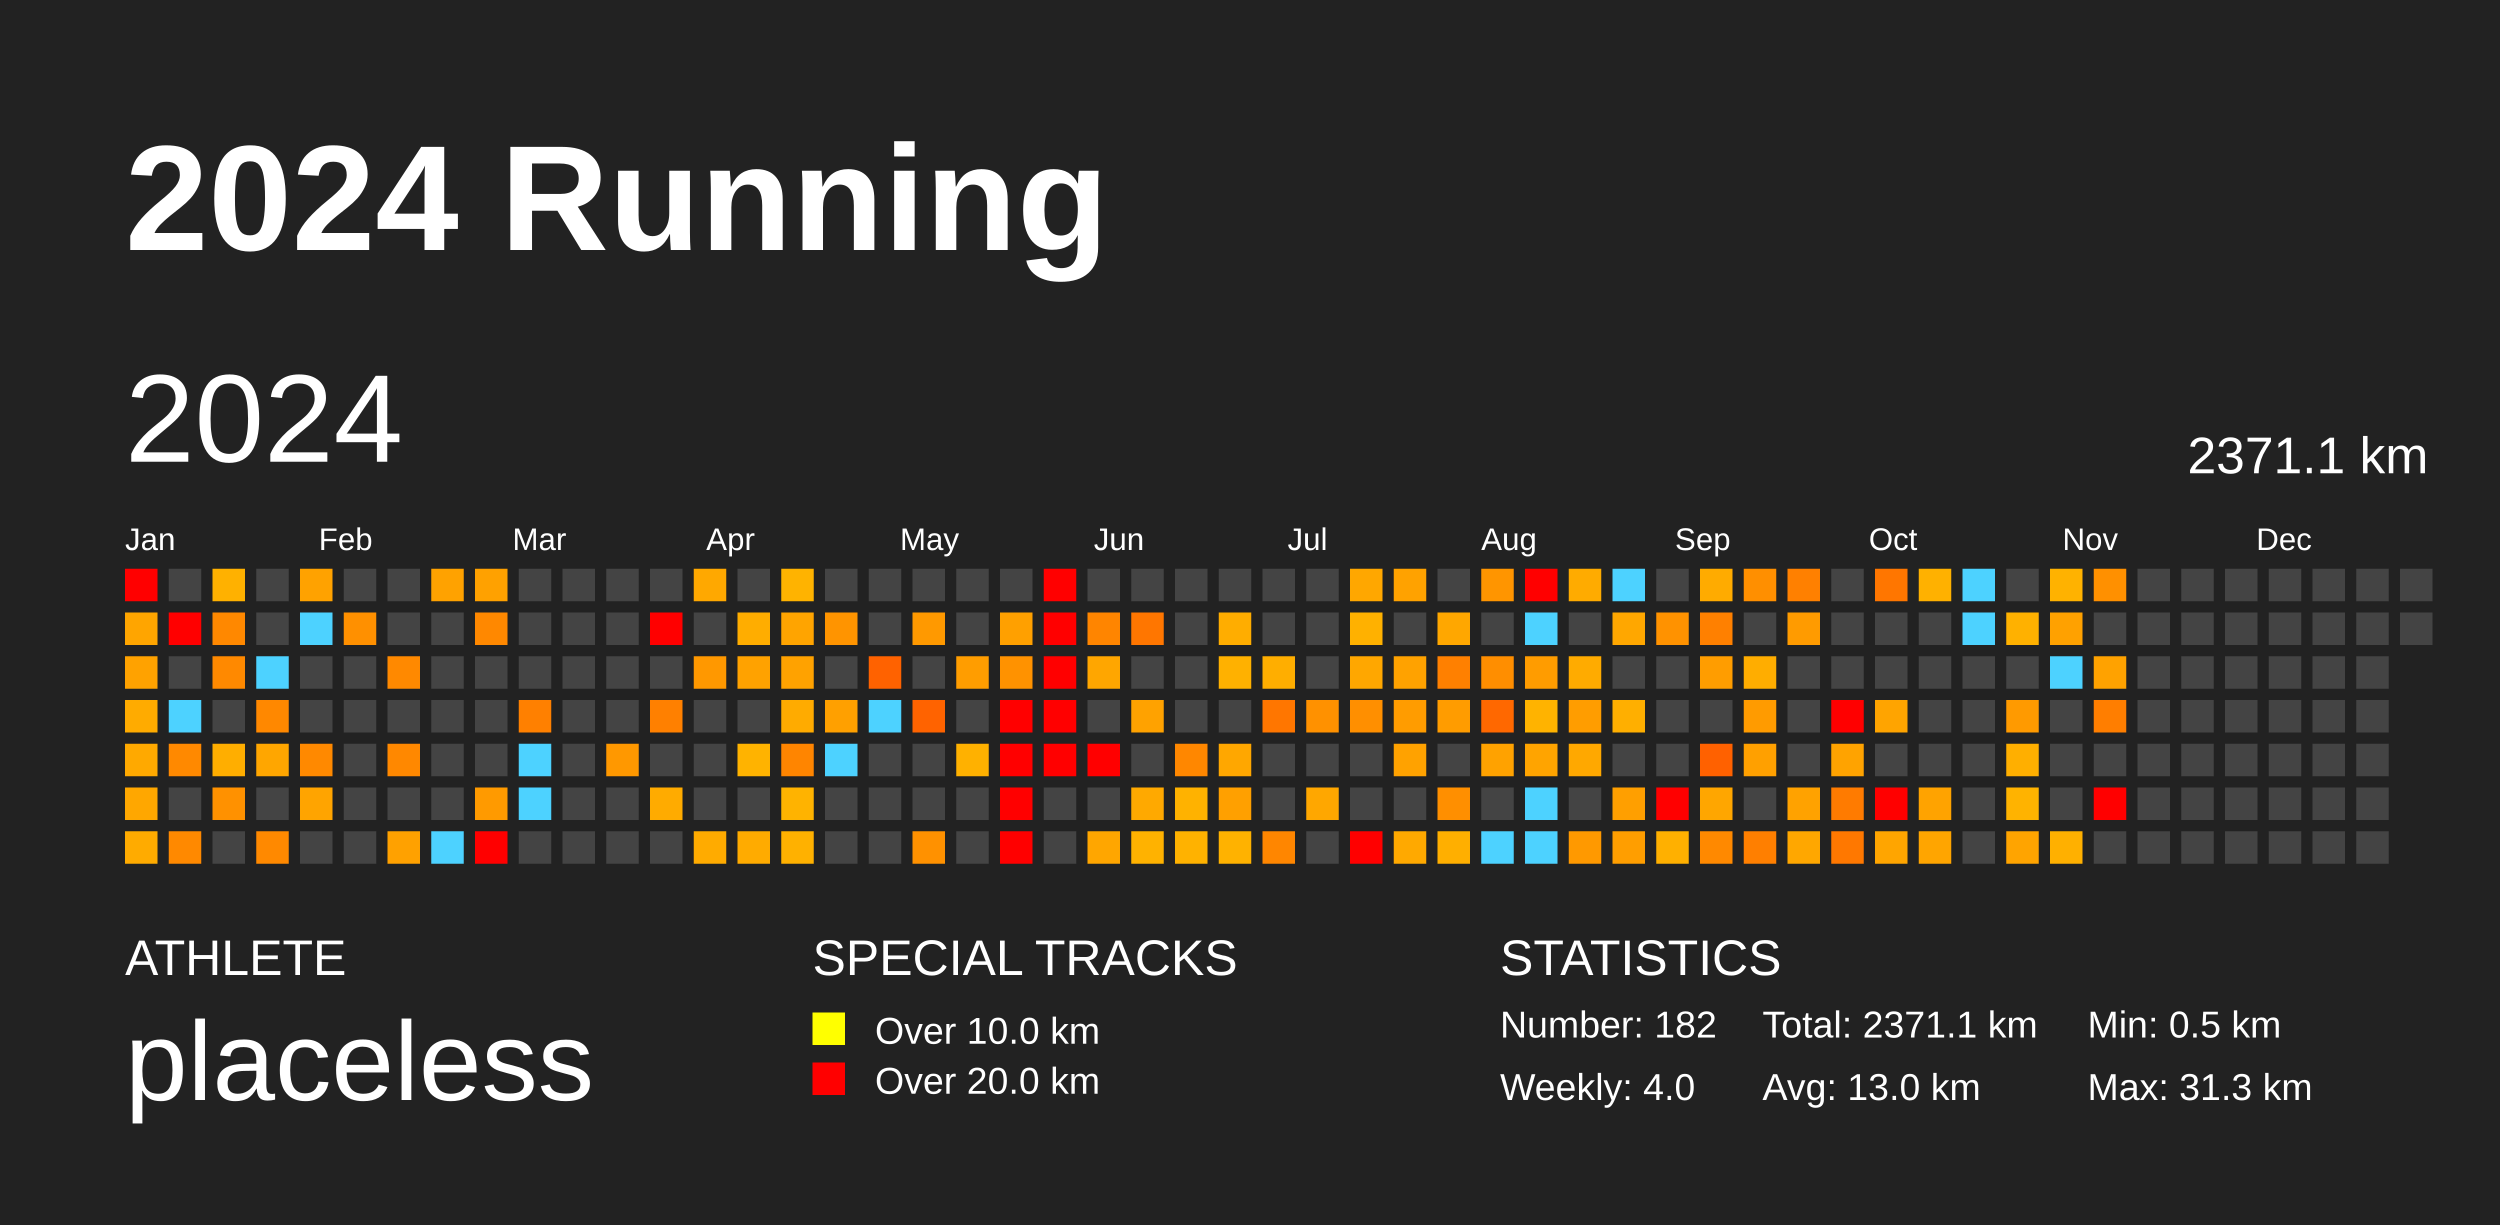
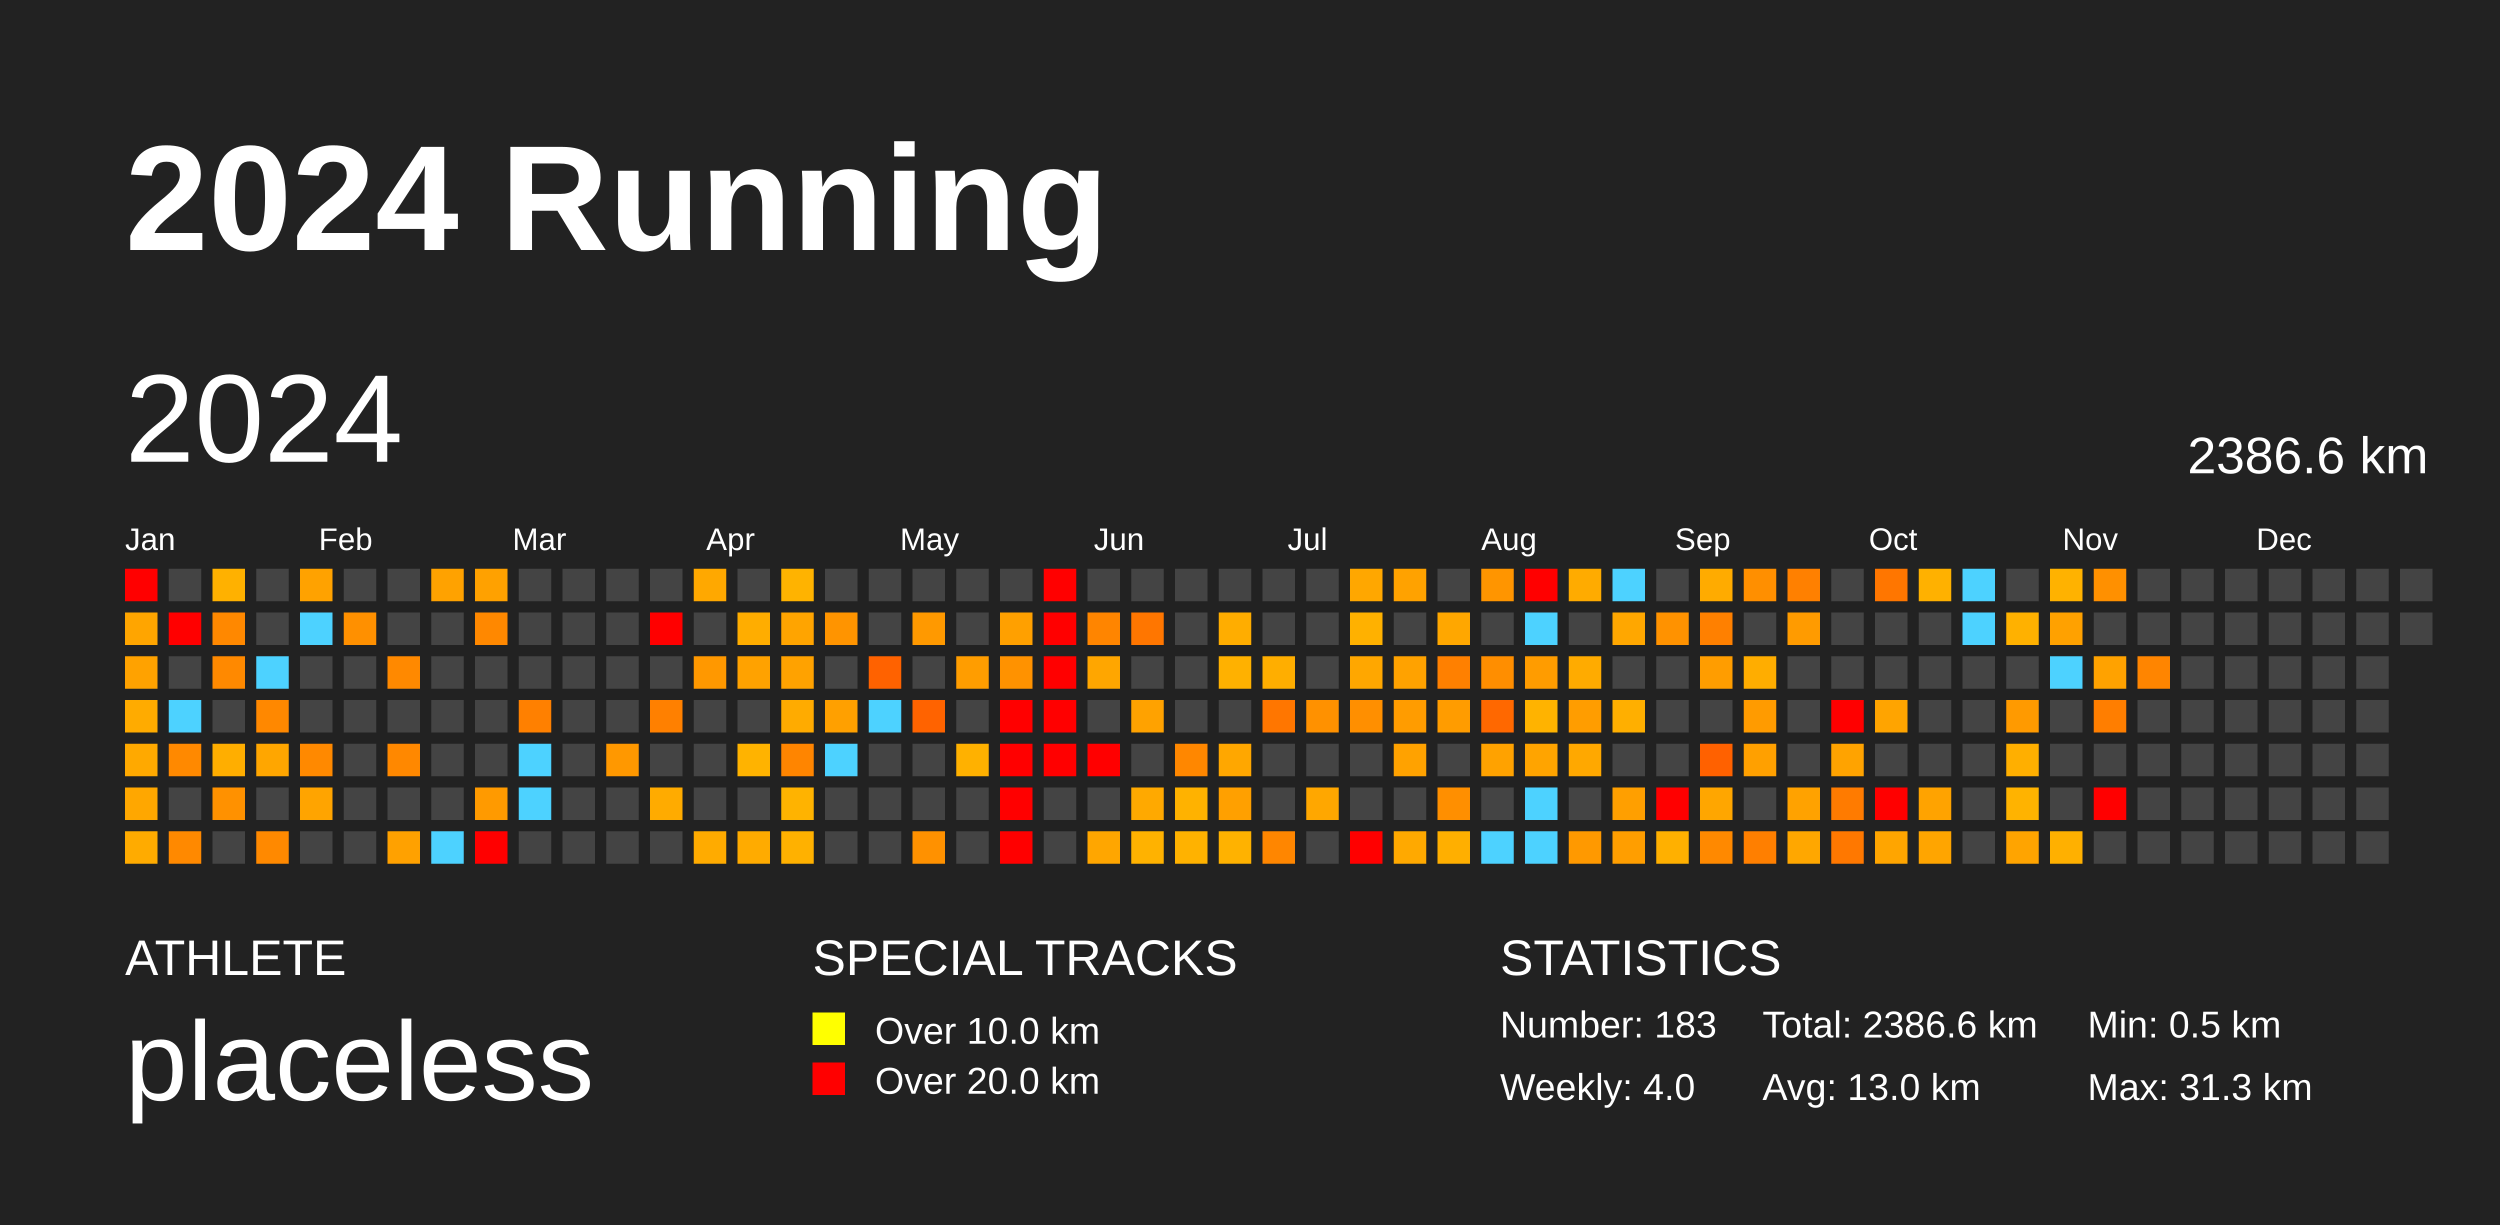
<svg xmlns="http://www.w3.org/2000/svg" baseProfile="full" height="98mm" version="1.1" viewBox="0,0,200,98" width="200mm">
  <defs />
  <rect fill="#222222" height="98" width="200" x="0" y="0" />
  <text fill="#FFFFFF" style="font-size:12px; font-family:Arial; font-weight:bold;" x="10" y="20">2024 Running</text>
  <text fill="#FFFFFF" style="font-size:4px; font-family:Arial" x="10" y="78">ATHLETE</text>
  <text fill="#FFFFFF" style="font-size:9px; font-family:Arial" x="10" y="88">placeless</text>
  <text fill="#FFFFFF" style="font-size:4px; font-family:Arial" x="65" y="78">SPECIAL TRACKS</text>
  <rect fill="yellow" height="2.6" width="2.6" x="65" y="81" />
  <text fill="#FFFFFF" style="font-size:3px; font-family:Arial" x="70" y="83.5">Over 10.0 km</text>
  <rect fill="red" height="2.6" width="2.6" x="65" y="85" />
  <text fill="#FFFFFF" style="font-size:3px; font-family:Arial" x="70" y="87.5">Over 20.0 km</text>
  <text fill="#FFFFFF" style="font-size:4px; font-family:Arial" x="120" y="78">STATISTICS</text>
-   <text fill="#FFFFFF" style="font-size:3px; font-family:Arial" x="120" y="83">Number: 182</text>
+   <text fill="#FFFFFF" style="font-size:3px; font-family:Arial" x="120" y="83">Number: 183</text>
  <text fill="#FFFFFF" style="font-size:3px; font-family:Arial" x="120" y="88">Weekly: 4.0</text>
-   <text fill="#FFFFFF" style="font-size:3px; font-family:Arial" x="141" y="83">Total: 2371.1 km</text>
+   <text fill="#FFFFFF" style="font-size:3px; font-family:Arial" x="141" y="83">Total: 2386.6 km</text>
  <text fill="#FFFFFF" style="font-size:3px; font-family:Arial" x="141" y="88">Avg: 13.0 km</text>
  <text fill="#FFFFFF" style="font-size:3px; font-family:Arial" x="167" y="83">Min: 0.5 km</text>
  <text fill="#FFFFFF" style="font-size:3px; font-family:Arial" x="167" y="88">Max: 31.3 km</text>
  <text dominant-baseline="hanging" fill="#FFFFFF" style="font-size:10.0px; font-family:Arial;" x="10" y="30">2024</text>
-   <text dominant-baseline="hanging" fill="#FFFFFF" style="font-size:4.125px; font-family:Arial;" x="175" y="35">2371.1 km</text>
+   <text dominant-baseline="hanging" fill="#FFFFFF" style="font-size:4.125px; font-family:Arial;" x="175" y="35">2386.6 km</text>
  <text fill="#FFFFFF" style="font-size:2.5px; font-family:Arial" x="10.0" y="44">Jan</text>
  <text fill="#FFFFFF" style="font-size:2.5px; font-family:Arial" x="25.5" y="44">Feb</text>
  <text fill="#FFFFFF" style="font-size:2.5px; font-family:Arial" x="41.0" y="44">Mar</text>
  <text fill="#FFFFFF" style="font-size:2.5px; font-family:Arial" x="56.5" y="44">Apr</text>
  <text fill="#FFFFFF" style="font-size:2.5px; font-family:Arial" x="72.0" y="44">May</text>
  <text fill="#FFFFFF" style="font-size:2.5px; font-family:Arial" x="87.5" y="44">Jun</text>
  <text fill="#FFFFFF" style="font-size:2.5px; font-family:Arial" x="103.0" y="44">Jul</text>
  <text fill="#FFFFFF" style="font-size:2.5px; font-family:Arial" x="118.5" y="44">Aug</text>
  <text fill="#FFFFFF" style="font-size:2.5px; font-family:Arial" x="134.0" y="44">Sep</text>
  <text fill="#FFFFFF" style="font-size:2.5px; font-family:Arial" x="149.5" y="44">Oct</text>
  <text fill="#FFFFFF" style="font-size:2.5px; font-family:Arial" x="165.0" y="44">Nov</text>
  <text fill="#FFFFFF" style="font-size:2.5px; font-family:Arial" x="180.5" y="44">Dec</text>
  <rect fill="red" height="2.6" width="2.6" x="10.0" y="45.5" />
  <rect fill="#ffa500" height="2.6" width="2.6" x="10.0" y="49.0" />
  <rect fill="#ffa200" height="2.6" width="2.6" x="10.0" y="52.5" />
  <rect fill="#ffab00" height="2.6" width="2.6" x="10.0" y="56.0" />
  <rect fill="#ffa900" height="2.6" width="2.6" x="10.0" y="59.5" />
  <rect fill="#ffa700" height="2.6" width="2.6" x="10.0" y="63.0" />
  <rect fill="#ffab00" height="2.6" width="2.6" x="10.0" y="66.5" />
  <rect fill="#444444" height="2.6" width="2.6" x="13.5" y="45.5" />
  <rect fill="red" height="2.6" width="2.6" x="13.5" y="49.0" />
  <rect fill="#444444" height="2.6" width="2.6" x="13.5" y="52.5" />
  <rect fill="#4dd2ff" height="2.6" width="2.6" x="13.5" y="56.0" />
  <rect fill="#ff8900" height="2.6" width="2.6" x="13.5" y="59.5" />
  <rect fill="#444444" height="2.6" width="2.6" x="13.5" y="63.0" />
  <rect fill="#ff8900" height="2.6" width="2.6" x="13.5" y="66.5" />
  <rect fill="#ffb100" height="2.6" width="2.6" x="17.0" y="45.5" />
  <rect fill="#ff8800" height="2.6" width="2.6" x="17.0" y="49.0" />
  <rect fill="#ff8900" height="2.6" width="2.6" x="17.0" y="52.5" />
  <rect fill="#444444" height="2.6" width="2.6" x="17.0" y="56.0" />
  <rect fill="#ffae00" height="2.6" width="2.6" x="17.0" y="59.5" />
  <rect fill="#ff9100" height="2.6" width="2.6" x="17.0" y="63.0" />
  <rect fill="#444444" height="2.6" width="2.6" x="17.0" y="66.5" />
  <rect fill="#444444" height="2.6" width="2.6" x="20.5" y="45.5" />
  <rect fill="#444444" height="2.6" width="2.6" x="20.5" y="49.0" />
  <rect fill="#4dd2ff" height="2.6" width="2.6" x="20.5" y="52.5" />
  <rect fill="#ff8800" height="2.6" width="2.6" x="20.5" y="56.0" />
  <rect fill="#ffa600" height="2.6" width="2.6" x="20.5" y="59.5" />
  <rect fill="#444444" height="2.6" width="2.6" x="20.5" y="63.0" />
  <rect fill="#ff8900" height="2.6" width="2.6" x="20.5" y="66.5" />
  <rect fill="#ffa200" height="2.6" width="2.6" x="24.0" y="45.5" />
  <rect fill="#4dd2ff" height="2.6" width="2.6" x="24.0" y="49.0" />
  <rect fill="#444444" height="2.6" width="2.6" x="24.0" y="52.5" />
  <rect fill="#444444" height="2.6" width="2.6" x="24.0" y="56.0" />
  <rect fill="#ff8900" height="2.6" width="2.6" x="24.0" y="59.5" />
  <rect fill="#ffa400" height="2.6" width="2.6" x="24.0" y="63.0" />
  <rect fill="#444444" height="2.6" width="2.6" x="24.0" y="66.5" />
  <rect fill="#444444" height="2.6" width="2.6" x="27.5" y="45.5" />
  <rect fill="#ff9000" height="2.6" width="2.6" x="27.5" y="49.0" />
  <rect fill="#444444" height="2.6" width="2.6" x="27.5" y="52.5" />
  <rect fill="#444444" height="2.6" width="2.6" x="27.5" y="56.0" />
  <rect fill="#444444" height="2.6" width="2.6" x="27.5" y="59.5" />
  <rect fill="#444444" height="2.6" width="2.6" x="27.5" y="63.0" />
  <rect fill="#444444" height="2.6" width="2.6" x="27.5" y="66.5" />
  <rect fill="#444444" height="2.6" width="2.6" x="31.0" y="45.5" />
  <rect fill="#444444" height="2.6" width="2.6" x="31.0" y="49.0" />
  <rect fill="#ff8900" height="2.6" width="2.6" x="31.0" y="52.5" />
  <rect fill="#444444" height="2.6" width="2.6" x="31.0" y="56.0" />
  <rect fill="#ff8800" height="2.6" width="2.6" x="31.0" y="59.5" />
  <rect fill="#444444" height="2.6" width="2.6" x="31.0" y="63.0" />
  <rect fill="#ffa100" height="2.6" width="2.6" x="31.0" y="66.5" />
  <rect fill="#ffa200" height="2.6" width="2.6" x="34.5" y="45.5" />
  <rect fill="#444444" height="2.6" width="2.6" x="34.5" y="49.0" />
  <rect fill="#444444" height="2.6" width="2.6" x="34.5" y="52.5" />
  <rect fill="#444444" height="2.6" width="2.6" x="34.5" y="56.0" />
  <rect fill="#444444" height="2.6" width="2.6" x="34.5" y="59.5" />
  <rect fill="#444444" height="2.6" width="2.6" x="34.5" y="63.0" />
  <rect fill="#4dd2ff" height="2.6" width="2.6" x="34.5" y="66.5" />
  <rect fill="#ffa100" height="2.6" width="2.6" x="38.0" y="45.5" />
  <rect fill="#ff8800" height="2.6" width="2.6" x="38.0" y="49.0" />
  <rect fill="#444444" height="2.6" width="2.6" x="38.0" y="52.5" />
  <rect fill="#444444" height="2.6" width="2.6" x="38.0" y="56.0" />
  <rect fill="#444444" height="2.6" width="2.6" x="38.0" y="59.5" />
  <rect fill="#ff9a00" height="2.6" width="2.6" x="38.0" y="63.0" />
  <rect fill="red" height="2.6" width="2.6" x="38.0" y="66.5" />
  <rect fill="#444444" height="2.6" width="2.6" x="41.5" y="45.5" />
  <rect fill="#444444" height="2.6" width="2.6" x="41.5" y="49.0" />
  <rect fill="#444444" height="2.6" width="2.6" x="41.5" y="52.5" />
  <rect fill="#ff8000" height="2.6" width="2.6" x="41.5" y="56.0" />
  <rect fill="#4dd2ff" height="2.6" width="2.6" x="41.5" y="59.5" />
  <rect fill="#4dd2ff" height="2.6" width="2.6" x="41.5" y="63.0" />
  <rect fill="#444444" height="2.6" width="2.6" x="41.5" y="66.5" />
  <rect fill="#444444" height="2.6" width="2.6" x="45.0" y="45.5" />
  <rect fill="#444444" height="2.6" width="2.6" x="45.0" y="49.0" />
  <rect fill="#444444" height="2.6" width="2.6" x="45.0" y="52.5" />
  <rect fill="#444444" height="2.6" width="2.6" x="45.0" y="56.0" />
  <rect fill="#444444" height="2.6" width="2.6" x="45.0" y="59.5" />
  <rect fill="#444444" height="2.6" width="2.6" x="45.0" y="63.0" />
  <rect fill="#444444" height="2.6" width="2.6" x="45.0" y="66.5" />
  <rect fill="#444444" height="2.6" width="2.6" x="48.5" y="45.5" />
  <rect fill="#444444" height="2.6" width="2.6" x="48.5" y="49.0" />
  <rect fill="#444444" height="2.6" width="2.6" x="48.5" y="52.5" />
  <rect fill="#444444" height="2.6" width="2.6" x="48.5" y="56.0" />
  <rect fill="#ff9800" height="2.6" width="2.6" x="48.5" y="59.5" />
  <rect fill="#444444" height="2.6" width="2.6" x="48.5" y="63.0" />
  <rect fill="#444444" height="2.6" width="2.6" x="48.5" y="66.5" />
  <rect fill="#444444" height="2.6" width="2.6" x="52.0" y="45.5" />
  <rect fill="red" height="2.6" width="2.6" x="52.0" y="49.0" />
  <rect fill="#444444" height="2.6" width="2.6" x="52.0" y="52.5" />
  <rect fill="#ff8000" height="2.6" width="2.6" x="52.0" y="56.0" />
  <rect fill="#444444" height="2.6" width="2.6" x="52.0" y="59.5" />
  <rect fill="#ffab00" height="2.6" width="2.6" x="52.0" y="63.0" />
  <rect fill="#444444" height="2.6" width="2.6" x="52.0" y="66.5" />
  <rect fill="#ffa800" height="2.6" width="2.6" x="55.5" y="45.5" />
  <rect fill="#444444" height="2.6" width="2.6" x="55.5" y="49.0" />
  <rect fill="#ff9800" height="2.6" width="2.6" x="55.5" y="52.5" />
  <rect fill="#444444" height="2.6" width="2.6" x="55.5" y="56.0" />
  <rect fill="#444444" height="2.6" width="2.6" x="55.5" y="59.5" />
  <rect fill="#444444" height="2.6" width="2.6" x="55.5" y="63.0" />
  <rect fill="#ffab00" height="2.6" width="2.6" x="55.5" y="66.5" />
  <rect fill="#444444" height="2.6" width="2.6" x="59.0" y="45.5" />
  <rect fill="#ffad00" height="2.6" width="2.6" x="59.0" y="49.0" />
  <rect fill="#ffa200" height="2.6" width="2.6" x="59.0" y="52.5" />
  <rect fill="#444444" height="2.6" width="2.6" x="59.0" y="56.0" />
  <rect fill="#ffb300" height="2.6" width="2.6" x="59.0" y="59.5" />
  <rect fill="#444444" height="2.6" width="2.6" x="59.0" y="63.0" />
  <rect fill="#ffab00" height="2.6" width="2.6" x="59.0" y="66.5" />
  <rect fill="#ffb300" height="2.6" width="2.6" x="62.5" y="45.5" />
  <rect fill="#ffa400" height="2.6" width="2.6" x="62.5" y="49.0" />
  <rect fill="#ffa200" height="2.6" width="2.6" x="62.5" y="52.5" />
  <rect fill="#ffab00" height="2.6" width="2.6" x="62.5" y="56.0" />
  <rect fill="#ff8500" height="2.6" width="2.6" x="62.5" y="59.5" />
  <rect fill="#ffb300" height="2.6" width="2.6" x="62.5" y="63.0" />
  <rect fill="#ffb100" height="2.6" width="2.6" x="62.5" y="66.5" />
  <rect fill="#444444" height="2.6" width="2.6" x="66.0" y="45.5" />
  <rect fill="#ff9400" height="2.6" width="2.6" x="66.0" y="49.0" />
  <rect fill="#444444" height="2.6" width="2.6" x="66.0" y="52.5" />
  <rect fill="#ffa000" height="2.6" width="2.6" x="66.0" y="56.0" />
  <rect fill="#4dd2ff" height="2.6" width="2.6" x="66.0" y="59.5" />
  <rect fill="#444444" height="2.6" width="2.6" x="66.0" y="63.0" />
  <rect fill="#444444" height="2.6" width="2.6" x="66.0" y="66.5" />
  <rect fill="#444444" height="2.6" width="2.6" x="69.5" y="45.5" />
  <rect fill="#444444" height="2.6" width="2.6" x="69.5" y="49.0" />
  <rect fill="#ff6200" height="2.6" width="2.6" x="69.5" y="52.5" />
  <rect fill="#4dd2ff" height="2.6" width="2.6" x="69.5" y="56.0" />
  <rect fill="#444444" height="2.6" width="2.6" x="69.5" y="59.5" />
  <rect fill="#444444" height="2.6" width="2.6" x="69.5" y="63.0" />
  <rect fill="#444444" height="2.6" width="2.6" x="69.5" y="66.5" />
  <rect fill="#444444" height="2.6" width="2.6" x="73.0" y="45.5" />
  <rect fill="#ff9900" height="2.6" width="2.6" x="73.0" y="49.0" />
  <rect fill="#444444" height="2.6" width="2.6" x="73.0" y="52.5" />
  <rect fill="#ff6300" height="2.6" width="2.6" x="73.0" y="56.0" />
  <rect fill="#444444" height="2.6" width="2.6" x="73.0" y="59.5" />
  <rect fill="#444444" height="2.6" width="2.6" x="73.0" y="63.0" />
  <rect fill="#ff9100" height="2.6" width="2.6" x="73.0" y="66.5" />
  <rect fill="#444444" height="2.6" width="2.6" x="76.5" y="45.5" />
  <rect fill="#444444" height="2.6" width="2.6" x="76.5" y="49.0" />
  <rect fill="#ff9d00" height="2.6" width="2.6" x="76.5" y="52.5" />
  <rect fill="#444444" height="2.6" width="2.6" x="76.5" y="56.0" />
  <rect fill="#ffb100" height="2.6" width="2.6" x="76.5" y="59.5" />
  <rect fill="#444444" height="2.6" width="2.6" x="76.5" y="63.0" />
  <rect fill="#444444" height="2.6" width="2.6" x="76.5" y="66.5" />
  <rect fill="#444444" height="2.6" width="2.6" x="80.0" y="45.5" />
  <rect fill="#ffa000" height="2.6" width="2.6" x="80.0" y="49.0" />
  <rect fill="#ff9200" height="2.6" width="2.6" x="80.0" y="52.5" />
  <rect fill="red" height="2.6" width="2.6" x="80.0" y="56.0" />
  <rect fill="red" height="2.6" width="2.6" x="80.0" y="59.5" />
  <rect fill="red" height="2.6" width="2.6" x="80.0" y="63.0" />
  <rect fill="red" height="2.6" width="2.6" x="80.0" y="66.5" />
  <rect fill="red" height="2.6" width="2.6" x="83.5" y="45.5" />
  <rect fill="red" height="2.6" width="2.6" x="83.5" y="49.0" />
  <rect fill="red" height="2.6" width="2.6" x="83.5" y="52.5" />
  <rect fill="red" height="2.6" width="2.6" x="83.5" y="56.0" />
  <rect fill="red" height="2.6" width="2.6" x="83.5" y="59.5" />
  <rect fill="#444444" height="2.6" width="2.6" x="83.5" y="63.0" />
  <rect fill="#444444" height="2.6" width="2.6" x="83.5" y="66.5" />
  <rect fill="#444444" height="2.6" width="2.6" x="87.0" y="45.5" />
  <rect fill="#ff8500" height="2.6" width="2.6" x="87.0" y="49.0" />
  <rect fill="#ffa600" height="2.6" width="2.6" x="87.0" y="52.5" />
  <rect fill="#444444" height="2.6" width="2.6" x="87.0" y="56.0" />
  <rect fill="red" height="2.6" width="2.6" x="87.0" y="59.5" />
  <rect fill="#444444" height="2.6" width="2.6" x="87.0" y="63.0" />
  <rect fill="#ffa600" height="2.6" width="2.6" x="87.0" y="66.5" />
  <rect fill="#444444" height="2.6" width="2.6" x="90.5" y="45.5" />
  <rect fill="#ff7600" height="2.6" width="2.6" x="90.5" y="49.0" />
  <rect fill="#444444" height="2.6" width="2.6" x="90.5" y="52.5" />
  <rect fill="#ffa200" height="2.6" width="2.6" x="90.5" y="56.0" />
  <rect fill="#444444" height="2.6" width="2.6" x="90.5" y="59.5" />
  <rect fill="#ffa900" height="2.6" width="2.6" x="90.5" y="63.0" />
  <rect fill="#ffb200" height="2.6" width="2.6" x="90.5" y="66.5" />
  <rect fill="#444444" height="2.6" width="2.6" x="94.0" y="45.5" />
  <rect fill="#444444" height="2.6" width="2.6" x="94.0" y="49.0" />
  <rect fill="#444444" height="2.6" width="2.6" x="94.0" y="52.5" />
  <rect fill="#444444" height="2.6" width="2.6" x="94.0" y="56.0" />
  <rect fill="#ff8700" height="2.6" width="2.6" x="94.0" y="59.5" />
  <rect fill="#ffb200" height="2.6" width="2.6" x="94.0" y="63.0" />
  <rect fill="#ffb200" height="2.6" width="2.6" x="94.0" y="66.5" />
  <rect fill="#444444" height="2.6" width="2.6" x="97.5" y="45.5" />
  <rect fill="#ffad00" height="2.6" width="2.6" x="97.5" y="49.0" />
  <rect fill="#ffb100" height="2.6" width="2.6" x="97.5" y="52.5" />
  <rect fill="#444444" height="2.6" width="2.6" x="97.5" y="56.0" />
  <rect fill="#ffa700" height="2.6" width="2.6" x="97.5" y="59.5" />
  <rect fill="#ffa000" height="2.6" width="2.6" x="97.5" y="63.0" />
  <rect fill="#ffb200" height="2.6" width="2.6" x="97.5" y="66.5" />
  <rect fill="#444444" height="2.6" width="2.6" x="101.0" y="45.5" />
  <rect fill="#444444" height="2.6" width="2.6" x="101.0" y="49.0" />
  <rect fill="#ffae00" height="2.6" width="2.6" x="101.0" y="52.5" />
  <rect fill="#ff7600" height="2.6" width="2.6" x="101.0" y="56.0" />
  <rect fill="#444444" height="2.6" width="2.6" x="101.0" y="59.5" />
  <rect fill="#444444" height="2.6" width="2.6" x="101.0" y="63.0" />
  <rect fill="#ff8600" height="2.6" width="2.6" x="101.0" y="66.5" />
  <rect fill="#444444" height="2.6" width="2.6" x="104.5" y="45.5" />
  <rect fill="#444444" height="2.6" width="2.6" x="104.5" y="49.0" />
  <rect fill="#444444" height="2.6" width="2.6" x="104.5" y="52.5" />
  <rect fill="#ff9100" height="2.6" width="2.6" x="104.5" y="56.0" />
  <rect fill="#444444" height="2.6" width="2.6" x="104.5" y="59.5" />
  <rect fill="#ffa700" height="2.6" width="2.6" x="104.5" y="63.0" />
  <rect fill="#444444" height="2.6" width="2.6" x="104.5" y="66.5" />
  <rect fill="#ffa700" height="2.6" width="2.6" x="108.0" y="45.5" />
  <rect fill="#ffb100" height="2.6" width="2.6" x="108.0" y="49.0" />
  <rect fill="#ffa700" height="2.6" width="2.6" x="108.0" y="52.5" />
  <rect fill="#ff8f00" height="2.6" width="2.6" x="108.0" y="56.0" />
  <rect fill="#444444" height="2.6" width="2.6" x="108.0" y="59.5" />
  <rect fill="#444444" height="2.6" width="2.6" x="108.0" y="63.0" />
  <rect fill="red" height="2.6" width="2.6" x="108.0" y="66.5" />
  <rect fill="#ffa200" height="2.6" width="2.6" x="111.5" y="45.5" />
  <rect fill="#444444" height="2.6" width="2.6" x="111.5" y="49.0" />
  <rect fill="#ffa200" height="2.6" width="2.6" x="111.5" y="52.5" />
  <rect fill="#ff9c00" height="2.6" width="2.6" x="111.5" y="56.0" />
  <rect fill="#ffa200" height="2.6" width="2.6" x="111.5" y="59.5" />
  <rect fill="#444444" height="2.6" width="2.6" x="111.5" y="63.0" />
  <rect fill="#ffa900" height="2.6" width="2.6" x="111.5" y="66.5" />
  <rect fill="#444444" height="2.6" width="2.6" x="115.0" y="45.5" />
  <rect fill="#ffa700" height="2.6" width="2.6" x="115.0" y="49.0" />
  <rect fill="#ff8000" height="2.6" width="2.6" x="115.0" y="52.5" />
  <rect fill="#ff9c00" height="2.6" width="2.6" x="115.0" y="56.0" />
  <rect fill="#444444" height="2.6" width="2.6" x="115.0" y="59.5" />
  <rect fill="#ff8f00" height="2.6" width="2.6" x="115.0" y="63.0" />
  <rect fill="#ffaf00" height="2.6" width="2.6" x="115.0" y="66.5" />
  <rect fill="#ff9500" height="2.6" width="2.6" x="118.5" y="45.5" />
  <rect fill="#444444" height="2.6" width="2.6" x="118.5" y="49.0" />
  <rect fill="#ff8e00" height="2.6" width="2.6" x="118.5" y="52.5" />
  <rect fill="#ff6800" height="2.6" width="2.6" x="118.5" y="56.0" />
  <rect fill="#ffa200" height="2.6" width="2.6" x="118.5" y="59.5" />
  <rect fill="#444444" height="2.6" width="2.6" x="118.5" y="63.0" />
  <rect fill="#4dd2ff" height="2.6" width="2.6" x="118.5" y="66.5" />
  <rect fill="red" height="2.6" width="2.6" x="122.0" y="45.5" />
  <rect fill="#4dd2ff" height="2.6" width="2.6" x="122.0" y="49.0" />
  <rect fill="#ff9c00" height="2.6" width="2.6" x="122.0" y="52.5" />
  <rect fill="#ffb300" height="2.6" width="2.6" x="122.0" y="56.0" />
  <rect fill="#ffa400" height="2.6" width="2.6" x="122.0" y="59.5" />
  <rect fill="#4dd2ff" height="2.6" width="2.6" x="122.0" y="63.0" />
  <rect fill="#4dd2ff" height="2.6" width="2.6" x="122.0" y="66.5" />
  <rect fill="#ffab00" height="2.6" width="2.6" x="125.5" y="45.5" />
  <rect fill="#444444" height="2.6" width="2.6" x="125.5" y="49.0" />
  <rect fill="#ffab00" height="2.6" width="2.6" x="125.5" y="52.5" />
  <rect fill="#ff9d00" height="2.6" width="2.6" x="125.5" y="56.0" />
  <rect fill="#ffa800" height="2.6" width="2.6" x="125.5" y="59.5" />
  <rect fill="#444444" height="2.6" width="2.6" x="125.5" y="63.0" />
  <rect fill="#ff9900" height="2.6" width="2.6" x="125.5" y="66.5" />
  <rect fill="#4dd2ff" height="2.6" width="2.6" x="129.0" y="45.5" />
  <rect fill="#ffa700" height="2.6" width="2.6" x="129.0" y="49.0" />
  <rect fill="#444444" height="2.6" width="2.6" x="129.0" y="52.5" />
  <rect fill="#ffaf00" height="2.6" width="2.6" x="129.0" y="56.0" />
  <rect fill="#444444" height="2.6" width="2.6" x="129.0" y="59.5" />
  <rect fill="#ff9f00" height="2.6" width="2.6" x="129.0" y="63.0" />
  <rect fill="#ff9e00" height="2.6" width="2.6" x="129.0" y="66.5" />
  <rect fill="#444444" height="2.6" width="2.6" x="132.5" y="45.5" />
  <rect fill="#ff9200" height="2.6" width="2.6" x="132.5" y="49.0" />
  <rect fill="#444444" height="2.6" width="2.6" x="132.5" y="52.5" />
  <rect fill="#444444" height="2.6" width="2.6" x="132.5" y="56.0" />
  <rect fill="#444444" height="2.6" width="2.6" x="132.5" y="59.5" />
  <rect fill="red" height="2.6" width="2.6" x="132.5" y="63.0" />
  <rect fill="#ffb000" height="2.6" width="2.6" x="132.5" y="66.5" />
  <rect fill="#ffab00" height="2.6" width="2.6" x="136.0" y="45.5" />
  <rect fill="#ff8000" height="2.6" width="2.6" x="136.0" y="49.0" />
  <rect fill="#ff9d00" height="2.6" width="2.6" x="136.0" y="52.5" />
  <rect fill="#444444" height="2.6" width="2.6" x="136.0" y="56.0" />
  <rect fill="#ff6100" height="2.6" width="2.6" x="136.0" y="59.5" />
  <rect fill="#ffa600" height="2.6" width="2.6" x="136.0" y="63.0" />
  <rect fill="#ff8900" height="2.6" width="2.6" x="136.0" y="66.5" />
  <rect fill="#ff8f00" height="2.6" width="2.6" x="139.5" y="45.5" />
  <rect fill="#444444" height="2.6" width="2.6" x="139.5" y="49.0" />
  <rect fill="#ffad00" height="2.6" width="2.6" x="139.5" y="52.5" />
  <rect fill="#ff9b00" height="2.6" width="2.6" x="139.5" y="56.0" />
  <rect fill="#ffa000" height="2.6" width="2.6" x="139.5" y="59.5" />
  <rect fill="#444444" height="2.6" width="2.6" x="139.5" y="63.0" />
  <rect fill="#ff7f00" height="2.6" width="2.6" x="139.5" y="66.5" />
  <rect fill="#ff8000" height="2.6" width="2.6" x="143.0" y="45.5" />
  <rect fill="#ff9b00" height="2.6" width="2.6" x="143.0" y="49.0" />
  <rect fill="#444444" height="2.6" width="2.6" x="143.0" y="52.5" />
  <rect fill="#444444" height="2.6" width="2.6" x="143.0" y="56.0" />
  <rect fill="#444444" height="2.6" width="2.6" x="143.0" y="59.5" />
  <rect fill="#ffa200" height="2.6" width="2.6" x="143.0" y="63.0" />
  <rect fill="#ffa700" height="2.6" width="2.6" x="143.0" y="66.5" />
  <rect fill="#444444" height="2.6" width="2.6" x="146.5" y="45.5" />
  <rect fill="#444444" height="2.6" width="2.6" x="146.5" y="49.0" />
  <rect fill="#444444" height="2.6" width="2.6" x="146.5" y="52.5" />
  <rect fill="red" height="2.6" width="2.6" x="146.5" y="56.0" />
  <rect fill="#ffa300" height="2.6" width="2.6" x="146.5" y="59.5" />
  <rect fill="#ff7b00" height="2.6" width="2.6" x="146.5" y="63.0" />
  <rect fill="#ff7800" height="2.6" width="2.6" x="146.5" y="66.5" />
  <rect fill="#ff7600" height="2.6" width="2.6" x="150.0" y="45.5" />
  <rect fill="#444444" height="2.6" width="2.6" x="150.0" y="49.0" />
  <rect fill="#444444" height="2.6" width="2.6" x="150.0" y="52.5" />
  <rect fill="#ffa400" height="2.6" width="2.6" x="150.0" y="56.0" />
  <rect fill="#444444" height="2.6" width="2.6" x="150.0" y="59.5" />
  <rect fill="red" height="2.6" width="2.6" x="150.0" y="63.0" />
  <rect fill="#ffa500" height="2.6" width="2.6" x="150.0" y="66.5" />
  <rect fill="#ffb100" height="2.6" width="2.6" x="153.5" y="45.5" />
  <rect fill="#444444" height="2.6" width="2.6" x="153.5" y="49.0" />
  <rect fill="#444444" height="2.6" width="2.6" x="153.5" y="52.5" />
  <rect fill="#444444" height="2.6" width="2.6" x="153.5" y="56.0" />
  <rect fill="#444444" height="2.6" width="2.6" x="153.5" y="59.5" />
  <rect fill="#ffa300" height="2.6" width="2.6" x="153.5" y="63.0" />
  <rect fill="#ffa500" height="2.6" width="2.6" x="153.5" y="66.5" />
  <rect fill="#4dd2ff" height="2.6" width="2.6" x="157.0" y="45.5" />
  <rect fill="#4dd2ff" height="2.6" width="2.6" x="157.0" y="49.0" />
  <rect fill="#444444" height="2.6" width="2.6" x="157.0" y="52.5" />
  <rect fill="#444444" height="2.6" width="2.6" x="157.0" y="56.0" />
  <rect fill="#444444" height="2.6" width="2.6" x="157.0" y="59.5" />
  <rect fill="#444444" height="2.6" width="2.6" x="157.0" y="63.0" />
  <rect fill="#444444" height="2.6" width="2.6" x="157.0" y="66.5" />
  <rect fill="#444444" height="2.6" width="2.6" x="160.5" y="45.5" />
  <rect fill="#ffb100" height="2.6" width="2.6" x="160.5" y="49.0" />
  <rect fill="#444444" height="2.6" width="2.6" x="160.5" y="52.5" />
  <rect fill="#ff9a00" height="2.6" width="2.6" x="160.5" y="56.0" />
  <rect fill="#ffaf00" height="2.6" width="2.6" x="160.5" y="59.5" />
  <rect fill="#ffb300" height="2.6" width="2.6" x="160.5" y="63.0" />
  <rect fill="#ffa400" height="2.6" width="2.6" x="160.5" y="66.5" />
  <rect fill="#ffb200" height="2.6" width="2.6" x="164.0" y="45.5" />
  <rect fill="#ffa100" height="2.6" width="2.6" x="164.0" y="49.0" />
  <rect fill="#4dd2ff" height="2.6" width="2.6" x="164.0" y="52.5" />
  <rect fill="#444444" height="2.6" width="2.6" x="164.0" y="56.0" />
  <rect fill="#444444" height="2.6" width="2.6" x="164.0" y="59.5" />
  <rect fill="#444444" height="2.6" width="2.6" x="164.0" y="63.0" />
  <rect fill="#ffb000" height="2.6" width="2.6" x="164.0" y="66.5" />
  <rect fill="#ff9000" height="2.6" width="2.6" x="167.5" y="45.5" />
  <rect fill="#444444" height="2.6" width="2.6" x="167.5" y="49.0" />
  <rect fill="#ffa200" height="2.6" width="2.6" x="167.5" y="52.5" />
  <rect fill="#ff7e00" height="2.6" width="2.6" x="167.5" y="56.0" />
  <rect fill="#444444" height="2.6" width="2.6" x="167.5" y="59.5" />
  <rect fill="red" height="2.6" width="2.6" x="167.5" y="63.0" />
  <rect fill="#444444" height="2.6" width="2.6" x="167.5" y="66.5" />
  <rect fill="#444444" height="2.6" width="2.6" x="171.0" y="45.5" />
  <rect fill="#444444" height="2.6" width="2.6" x="171.0" y="49.0" />
-   <rect fill="#444444" height="2.6" width="2.6" x="171.0" y="52.5" />
+   <rect fill="#ff8500" height="2.6" width="2.6" x="171.0" y="52.5" />
  <rect fill="#444444" height="2.6" width="2.6" x="171.0" y="56.0" />
  <rect fill="#444444" height="2.6" width="2.6" x="171.0" y="59.5" />
  <rect fill="#444444" height="2.6" width="2.6" x="171.0" y="63.0" />
  <rect fill="#444444" height="2.6" width="2.6" x="171.0" y="66.5" />
  <rect fill="#444444" height="2.6" width="2.6" x="174.5" y="45.5" />
  <rect fill="#444444" height="2.6" width="2.6" x="174.5" y="49.0" />
  <rect fill="#444444" height="2.6" width="2.6" x="174.5" y="52.5" />
  <rect fill="#444444" height="2.6" width="2.6" x="174.5" y="56.0" />
  <rect fill="#444444" height="2.6" width="2.6" x="174.5" y="59.5" />
  <rect fill="#444444" height="2.6" width="2.6" x="174.5" y="63.0" />
  <rect fill="#444444" height="2.6" width="2.6" x="174.5" y="66.5" />
  <rect fill="#444444" height="2.6" width="2.6" x="178.0" y="45.5" />
  <rect fill="#444444" height="2.6" width="2.6" x="178.0" y="49.0" />
  <rect fill="#444444" height="2.6" width="2.6" x="178.0" y="52.5" />
  <rect fill="#444444" height="2.6" width="2.6" x="178.0" y="56.0" />
  <rect fill="#444444" height="2.6" width="2.6" x="178.0" y="59.5" />
  <rect fill="#444444" height="2.6" width="2.6" x="178.0" y="63.0" />
  <rect fill="#444444" height="2.6" width="2.6" x="178.0" y="66.5" />
  <rect fill="#444444" height="2.6" width="2.6" x="181.5" y="45.5" />
  <rect fill="#444444" height="2.6" width="2.6" x="181.5" y="49.0" />
  <rect fill="#444444" height="2.6" width="2.6" x="181.5" y="52.5" />
  <rect fill="#444444" height="2.6" width="2.6" x="181.5" y="56.0" />
  <rect fill="#444444" height="2.6" width="2.6" x="181.5" y="59.5" />
  <rect fill="#444444" height="2.6" width="2.6" x="181.5" y="63.0" />
  <rect fill="#444444" height="2.6" width="2.6" x="181.5" y="66.5" />
  <rect fill="#444444" height="2.6" width="2.6" x="185.0" y="45.5" />
  <rect fill="#444444" height="2.6" width="2.6" x="185.0" y="49.0" />
  <rect fill="#444444" height="2.6" width="2.6" x="185.0" y="52.5" />
  <rect fill="#444444" height="2.6" width="2.6" x="185.0" y="56.0" />
  <rect fill="#444444" height="2.6" width="2.6" x="185.0" y="59.5" />
  <rect fill="#444444" height="2.6" width="2.6" x="185.0" y="63.0" />
  <rect fill="#444444" height="2.6" width="2.6" x="185.0" y="66.5" />
  <rect fill="#444444" height="2.6" width="2.6" x="188.5" y="45.5" />
  <rect fill="#444444" height="2.6" width="2.6" x="188.5" y="49.0" />
  <rect fill="#444444" height="2.6" width="2.6" x="188.5" y="52.5" />
  <rect fill="#444444" height="2.6" width="2.6" x="188.5" y="56.0" />
  <rect fill="#444444" height="2.6" width="2.6" x="188.5" y="59.5" />
  <rect fill="#444444" height="2.6" width="2.6" x="188.5" y="63.0" />
  <rect fill="#444444" height="2.6" width="2.6" x="188.5" y="66.5" />
  <rect fill="#444444" height="2.6" width="2.6" x="192.0" y="45.5" />
  <rect fill="#444444" height="2.6" width="2.6" x="192.0" y="49.0" />
</svg>
